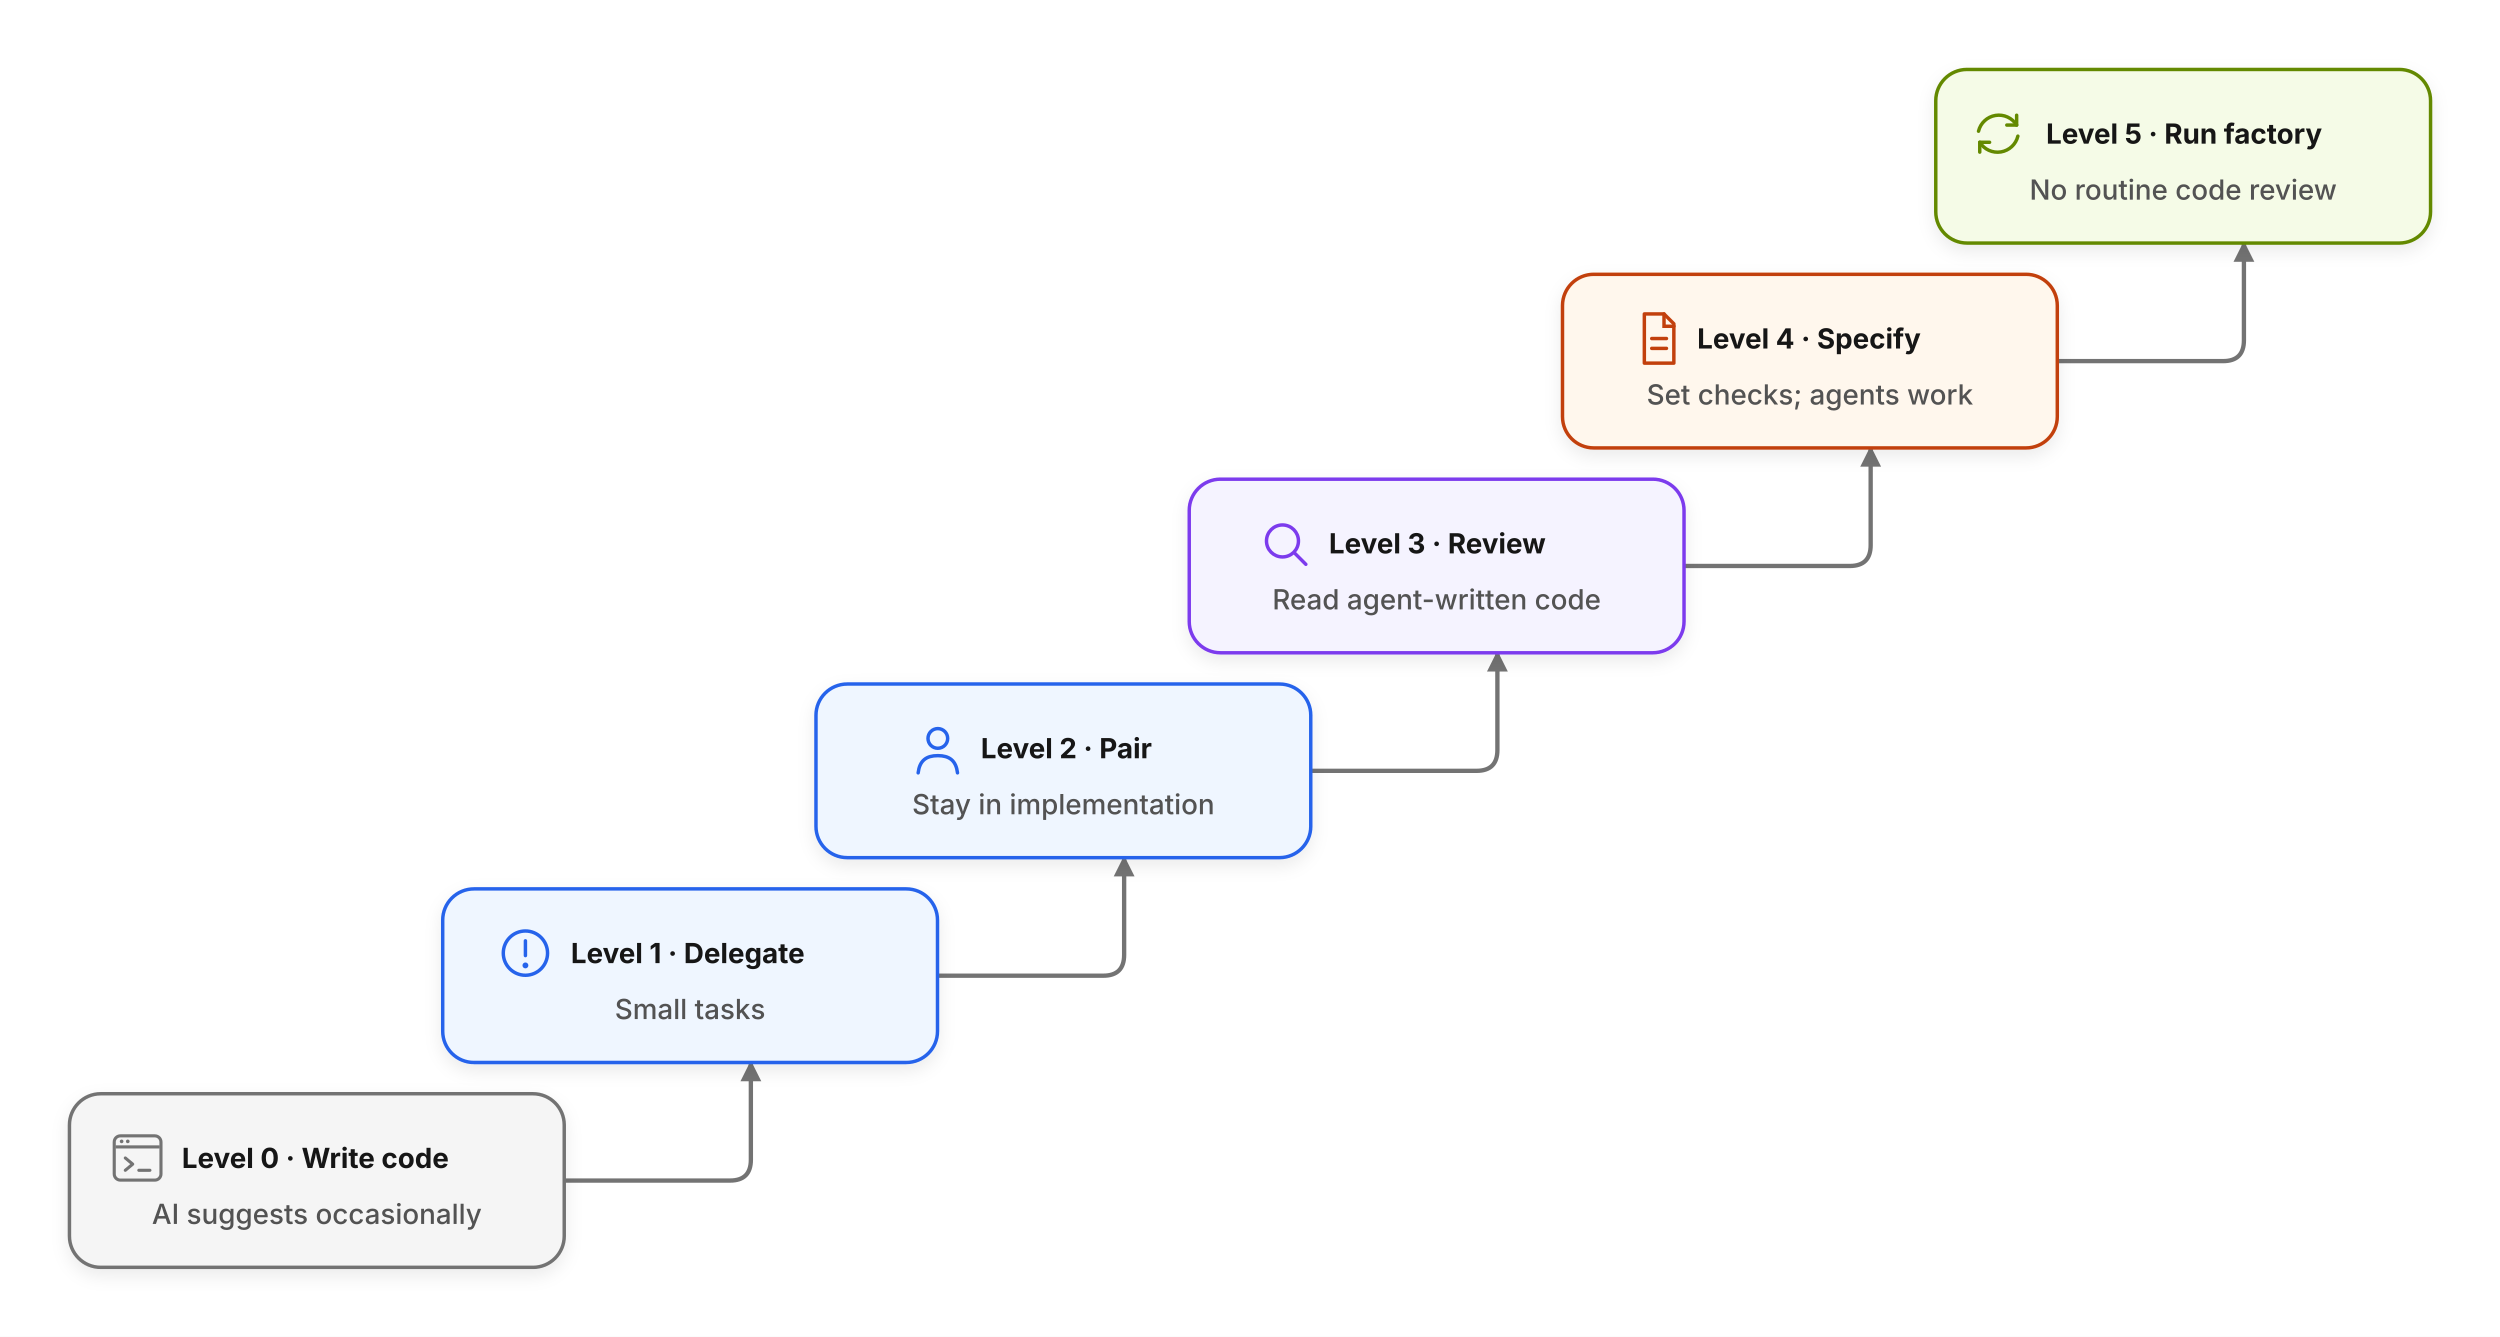
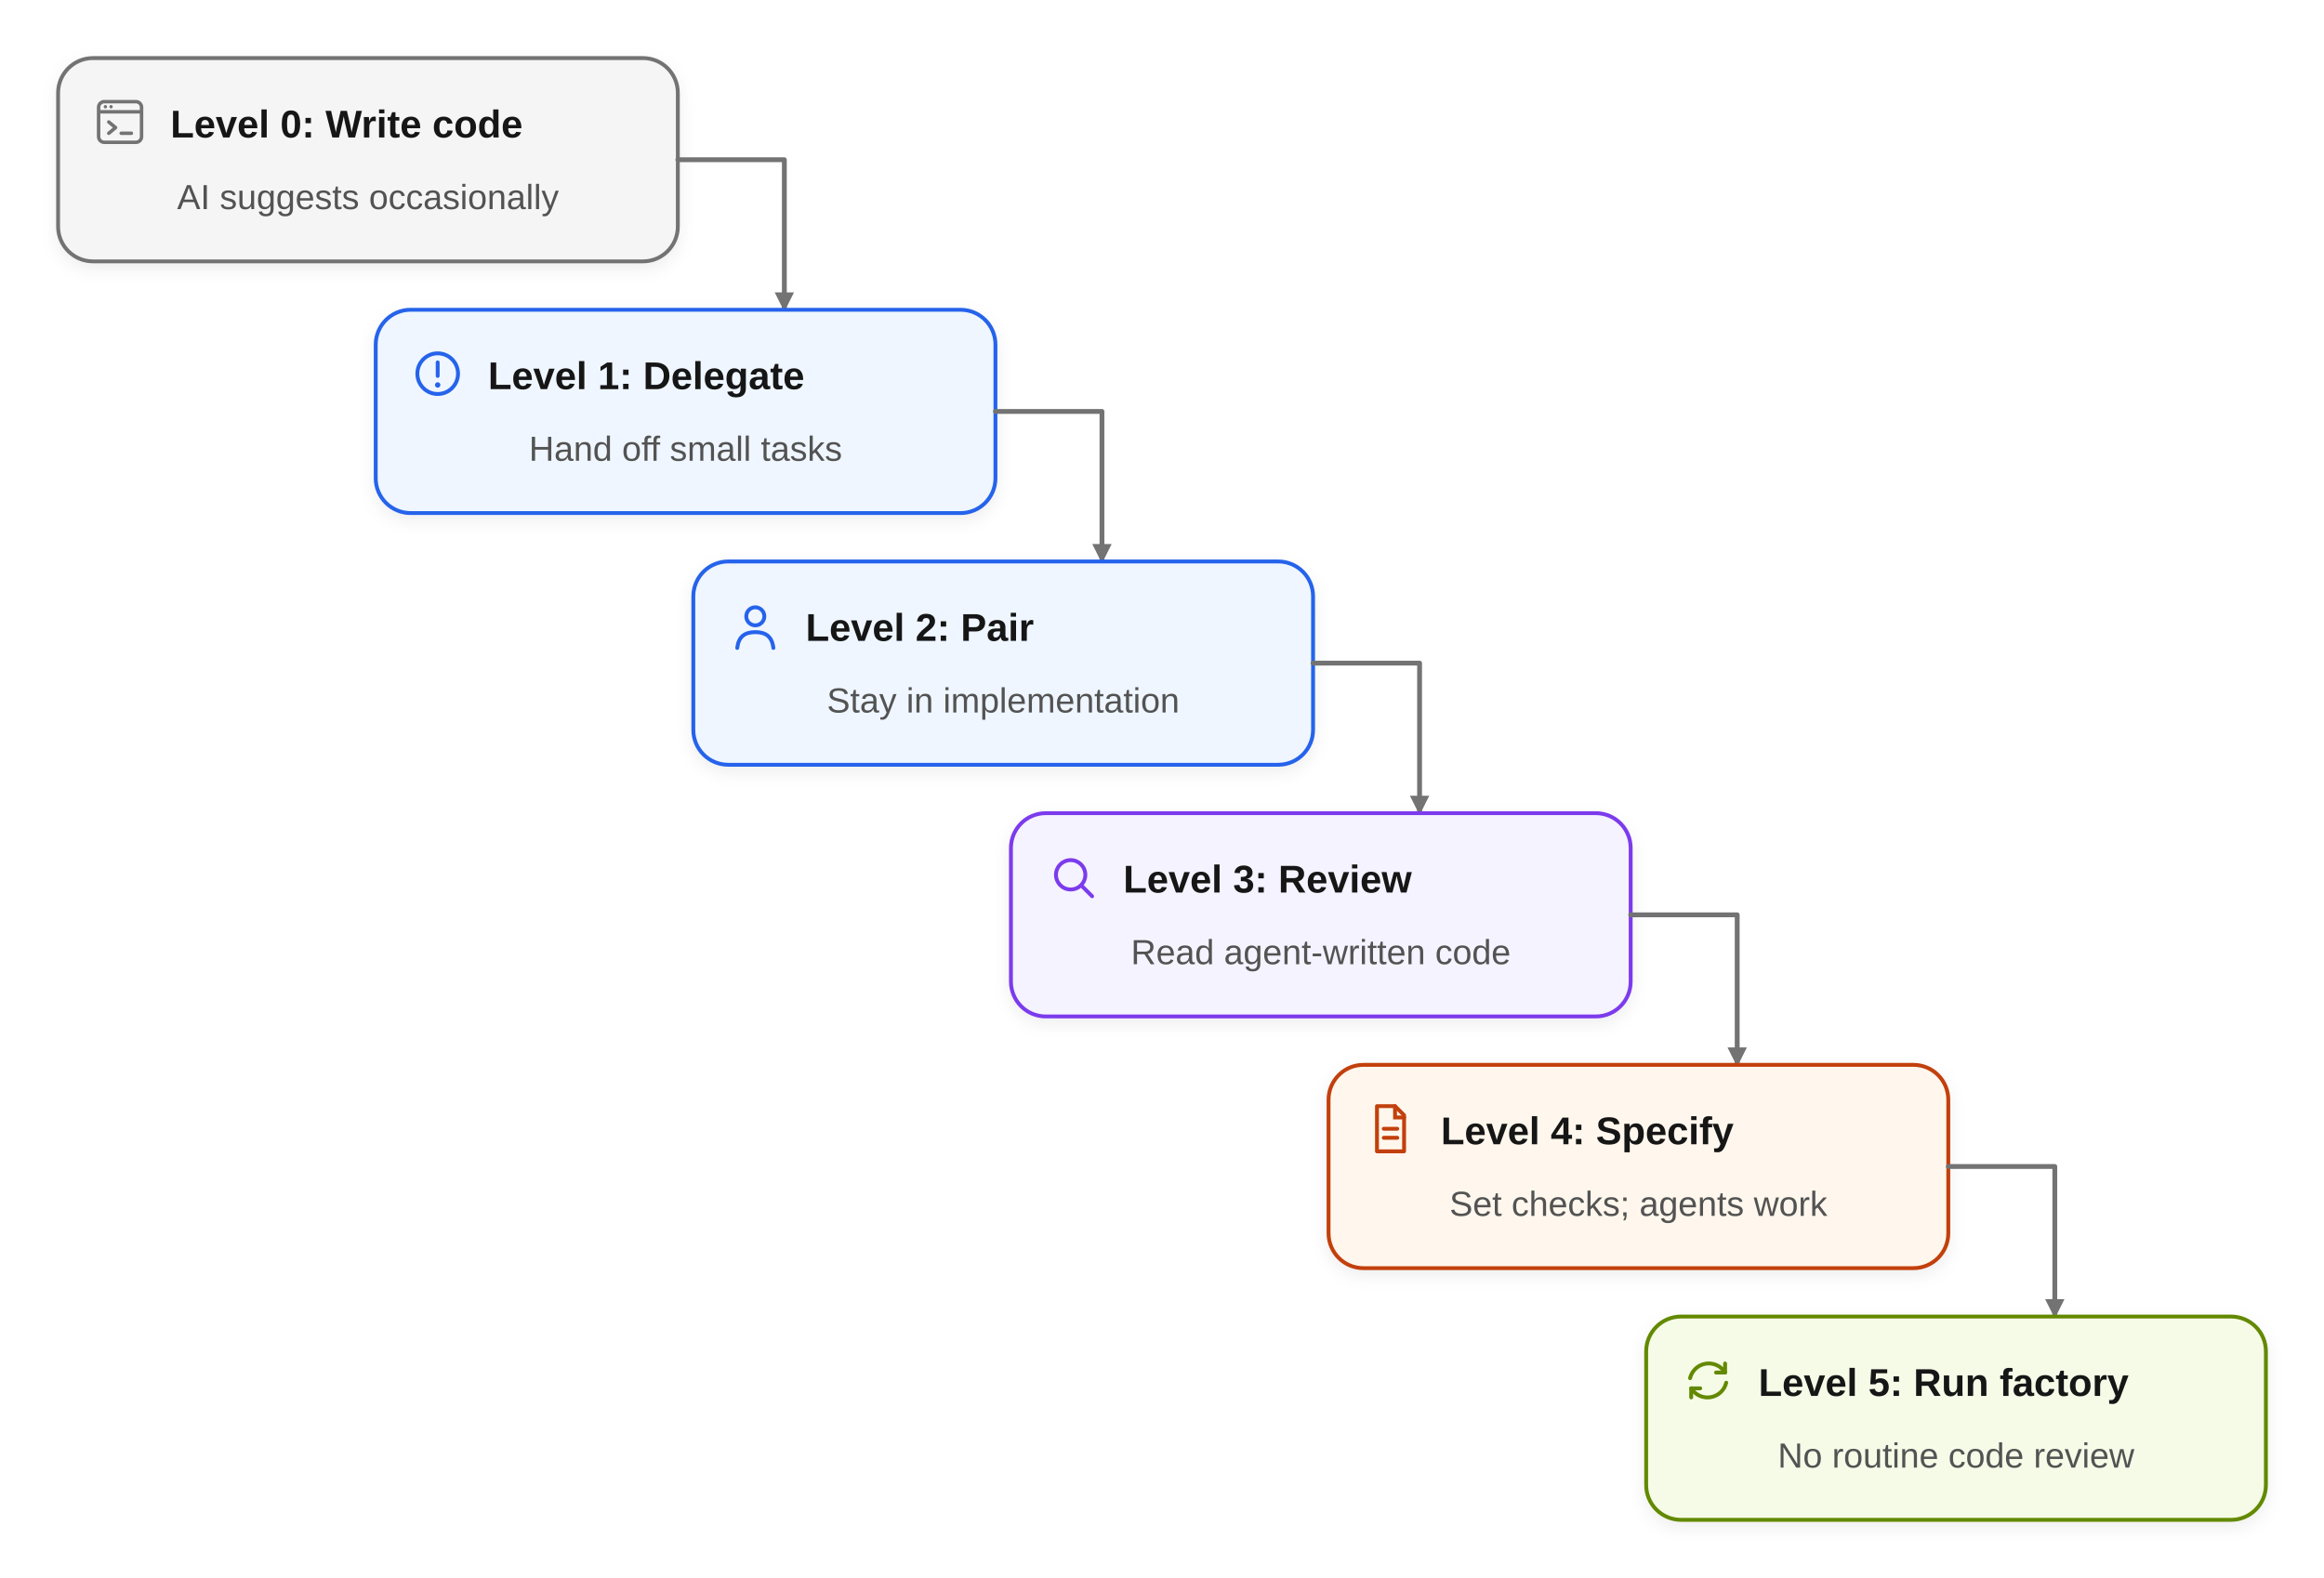
- <svg xmlns="http://www.w3.org/2000/svg" width="1440" height="770" viewBox="0 0 1440 770" role="img" aria-labelledby="title desc">
+ <svg xmlns="http://www.w3.org/2000/svg" width="1200" height="815" viewBox="0 0 1200 815" role="img" aria-labelledby="title desc">
  <defs>
-     <filter id="shadow" x="-20%" y="-20%" width="140%" height="150%">
-       <feDropShadow dx="0" dy="4" stdDeviation="5" flood-color="#000000" flood-opacity="0.08" />
-     </filter>
-     <marker id="arrow-purple" viewBox="0 0 10 10" refX="9" refY="5" markerUnits="userSpaceOnUse" markerWidth="12" markerHeight="12" orient="auto">
+     <marker id="arrow-blue" viewBox="0 0 10 10" refX="9" refY="5" markerWidth="10" markerHeight="10" markerUnits="userSpaceOnUse" orient="auto">
+       <path d="M0 0 10 5 0 10Z" fill="#2563eb" />
+     </marker>
+     <marker id="arrow-purple" viewBox="0 0 10 10" refX="9" refY="5" markerWidth="10" markerHeight="10" markerUnits="userSpaceOnUse" orient="auto">
      <path d="M0 0 10 5 0 10Z" fill="#7c3aed" />
    </marker>
-     <marker id="arrow-blue" viewBox="0 0 10 10" refX="9" refY="5" markerUnits="userSpaceOnUse" markerWidth="12" markerHeight="12" orient="auto">
-       <path d="M0 0 10 5 0 10Z" fill="#2563eb" />
-     </marker>
-     <marker id="arrow-amber" viewBox="0 0 10 10" refX="9" refY="5" markerUnits="userSpaceOnUse" markerWidth="12" markerHeight="12" orient="auto">
+     <marker id="arrow-amber" viewBox="0 0 10 10" refX="9" refY="5" markerWidth="10" markerHeight="10" markerUnits="userSpaceOnUse" orient="auto">
      <path d="M0 0 10 5 0 10Z" fill="#c2410c" />
    </marker>
-     <marker id="arrow-green" viewBox="0 0 10 10" refX="9" refY="5" markerUnits="userSpaceOnUse" markerWidth="12" markerHeight="12" orient="auto">
+     <marker id="arrow-green" viewBox="0 0 10 10" refX="9" refY="5" markerWidth="10" markerHeight="10" markerUnits="userSpaceOnUse" orient="auto">
      <path d="M0 0 10 5 0 10Z" fill="#648900" />
    </marker>
-     <marker id="arrow-red" viewBox="0 0 10 10" refX="9" refY="5" markerUnits="userSpaceOnUse" markerWidth="12" markerHeight="12" orient="auto">
-       <path d="M0 0 10 5 0 10Z" fill="#dc2626" />
-     </marker>
-     <marker id="arrow-gray" viewBox="0 0 10 10" refX="9" refY="5" markerUnits="userSpaceOnUse" markerWidth="12" markerHeight="12" orient="auto">
+     <marker id="arrow-gray" viewBox="0 0 10 10" refX="9" refY="5" markerWidth="10" markerHeight="10" markerUnits="userSpaceOnUse" orient="auto">
      <path d="M0 0 10 5 0 10Z" fill="#737373" />
    </marker>
-     <symbol id="icon-document" viewBox="0 0 24 24">
-       <path d="M6 2h8l4 4v16H6Z" fill="none" stroke="currentColor" stroke-width="2" stroke-linejoin="round" />
-       <path d="M14 2v5h4M9 12h6M9 16h6" fill="none" stroke="currentColor" stroke-width="2" stroke-linecap="round" />
+     <symbol id="icon-check" viewBox="0 0 24 24">
+       <circle cx="12" cy="12" r="9" fill="none" stroke="currentColor" stroke-width="2" />
+       <path d="m7.5 12 3 3 6-7" fill="none" stroke="currentColor" stroke-width="2" stroke-linecap="round" stroke-linejoin="round" />
    </symbol>
    <symbol id="icon-issue" viewBox="0 0 24 24">
      <circle cx="12" cy="12" r="9" fill="none" stroke="currentColor" stroke-width="2" />
      <path d="M12 7v6" stroke="currentColor" stroke-width="2" stroke-linecap="round" />
      <circle cx="12" cy="17" r="1.2" fill="currentColor" />
+     </symbol>
+     <symbol id="icon-pull-request" viewBox="0 0 24 24">
+       <circle cx="6" cy="5" r="2.5" fill="none" stroke="currentColor" stroke-width="2" />
+       <circle cx="6" cy="19" r="2.5" fill="none" stroke="currentColor" stroke-width="2" />
+       <circle cx="18" cy="19" r="2.5" fill="none" stroke="currentColor" stroke-width="2" />
+       <path d="M6 7.5v9M15 5h1a2 2 0 0 1 2 2v9.5M13 2l3 3-3 3" fill="none" stroke="currentColor" stroke-width="2" stroke-linecap="round" stroke-linejoin="round" />
+     </symbol>
+     <symbol id="icon-robot" viewBox="0 0 24 24">
+       <path d="M12 5V2.5" fill="none" stroke="currentColor" stroke-width="1.8" stroke-linecap="round" />
+       <circle cx="12" cy="2.5" r="1" fill="currentColor" />
+       <rect x="4" y="5" width="16" height="15" rx="3" fill="none" stroke="currentColor" stroke-width="1.8" />
+       <path d="M4 10H2.5v5H4M20 10h1.5v5H20" fill="none" stroke="currentColor" stroke-width="1.8" stroke-linecap="round" stroke-linejoin="round" />
+       <circle cx="9" cy="11" r="1.3" fill="currentColor" />
+       <circle cx="15" cy="11" r="1.3" fill="currentColor" />
+       <path d="M8.5 16h7" fill="none" stroke="currentColor" stroke-width="1.8" stroke-linecap="round" />
+     </symbol>
+     <symbol id="icon-document" viewBox="0 0 24 24">
+       <path d="M6 2h8l4 4v16H6Z" fill="none" stroke="currentColor" stroke-width="2" stroke-linejoin="round" />
+       <path d="M14 2v5h4M9 12h6M9 16h6" fill="none" stroke="currentColor" stroke-width="2" stroke-linecap="round" />
    </symbol>
    <symbol id="icon-search" viewBox="0 0 24 24">
      <circle cx="11" cy="11" r="6.5" fill="none" stroke="currentColor" stroke-width="2" />
      <path d="m16 16 4.5 4.5" fill="none" stroke="currentColor" stroke-width="2" stroke-linecap="round" />
    </symbol>
    <symbol id="icon-terminal" viewBox="0 0 24 24">
      <rect x="2.5" y="3" width="19" height="18" rx="2.5" fill="none" stroke="currentColor" stroke-width="1.8" />
      <path d="M3 7.5h18" fill="none" stroke="currentColor" stroke-width="1.8" />
      <circle cx="5.5" cy="5.25" r=".75" fill="currentColor" />
      <circle cx="8" cy="5.25" r=".75" fill="currentColor" />
      <path d="m7 12 3 2.5-3 2.5M12.5 17h4.5" fill="none" stroke="currentColor" stroke-width="1.8" stroke-linecap="round" stroke-linejoin="round" />
    </symbol>
    <symbol id="icon-user" viewBox="0 0 24 24">
      <circle cx="12" cy="8" r="4" fill="none" stroke="currentColor" stroke-width="2" />
      <path d="M4 22c.6-5 3.3-7 8-7s7.4 2 8 7" fill="none" stroke="currentColor" stroke-width="2" stroke-linecap="round" />
    </symbol>
    <symbol id="icon-workflow" viewBox="0 0 24 24">
      <path d="M4 11A8.5 8.5 0 0 1 19.5 8.5" fill="none" stroke="currentColor" stroke-width="2" stroke-linecap="round" />
      <path d="M19.5 4.5v4h-4" fill="none" stroke="currentColor" stroke-width="2" stroke-linecap="round" stroke-linejoin="round" />
      <path d="M20 13A8.5 8.5 0 0 1 4.5 15.5" fill="none" stroke="currentColor" stroke-width="2" stroke-linecap="round" />
      <path d="M4.5 19.5v-4h4" fill="none" stroke="currentColor" stroke-width="2" stroke-linecap="round" stroke-linejoin="round" />
    </symbol>
-     <style>
-       text { font-family: "Inter", system-ui, -apple-system, BlinkMacSystemFont, "Segoe UI", sans-serif; fill: #171717; }
-       symbol [stroke] { vector-effect: non-scaling-stroke; }
-       .node rect { stroke-width: 2; }
-       .node-boundary rect { stroke-width: 2; stroke-dasharray: 8 8; }
-       .boundary-title { font-size: 16px; font-weight: 750; text-anchor: start; }
-       .node-title { font-weight: 750; text-anchor: middle; }
-       .node-title.icon-copy { text-anchor: start; }
-       .node-subtitle { font-weight: 500; fill: #525252; text-anchor: middle; }
-       .eyebrow { font-weight: 750; letter-spacing: 1px; fill: #525252; text-anchor: middle; }
-       .mention-icon { font-size: 27px; font-weight: 750; text-anchor: middle; }
-       .standalone-mention { font-size: 52px; font-weight: 750; text-anchor: middle; }
-       .icon-node-title { font-size: 16px; font-weight: 750; text-anchor: middle; }
-       .edge { fill: none; stroke-width: 2.5; stroke-linecap: round; stroke-linejoin: round; }
-       .edge-label rect { stroke-width: 2; }
-       .edge-label text { font-size: 14px; font-weight: 750; text-anchor: middle; dominant-baseline: central; }
-       .divider { stroke: #d4d4d4; stroke-width: 2; stroke-dasharray: 6 8; stroke-linecap: round; }
-       .center-annotation { fill: #f5f5f5; stroke: none; }
-       .center-title { font-weight: 800; letter-spacing: 0.08em; fill: #404040; text-anchor: middle; }
-       .center-detail { font-weight: 600; fill: #525252; text-anchor: middle; }
-     </style>
+     <symbol id="icon-browser" viewBox="0 0 32 22">
+       <rect x="1" y="1.5" width="30" height="19" rx="2.25" fill="none" stroke="currentColor" stroke-width="2.67" />
+       <path d="M1.5 6.5h29" fill="none" stroke="currentColor" stroke-width="2.67" />
+       <circle cx="4" cy="4" r=".48" fill="currentColor" />
+       <circle cx="6.2" cy="4" r=".48" fill="currentColor" />
+       <circle cx="8.4" cy="4" r=".48" fill="currentColor" />
+       <rect x="12" y="3.3" width="15" height="1.5" rx=".75" fill="currentColor" opacity=".35" />
+     </symbol>
+     <filter id="shadow" x="-20%" y="-20%" width="140%" height="150%">
+       <feDropShadow dx="0" dy="3" stdDeviation="4" flood-opacity="0.07" />
+     </filter>
+     <style>text{font-family:"Segoe UI",Arial,sans-serif;fill:#171717}symbol [stroke]{vector-effect:non-scaling-stroke}</style>
  </defs>
-   <rect width="1440" height="770" fill="#ffffff" />
-   <path class="edge" d="M325 680H420.5Q432.5 680 432.5 668V612" stroke="#737373" marker-end="url(#arrow-gray)" />
-   <path class="edge" d="M540 562H635.5Q647.5 562 647.5 550V494" stroke="#737373" marker-end="url(#arrow-gray)" />
-   <path class="edge" d="M755 444H850.5Q862.5 444 862.5 432V376" stroke="#737373" marker-end="url(#arrow-gray)" />
-   <path class="edge" d="M970 326H1065.5Q1077.5 326 1077.5 314V258" stroke="#737373" marker-end="url(#arrow-gray)" />
-   <path class="edge" d="M1185 208H1280.5Q1292.5 208 1292.5 196V140" stroke="#737373" marker-end="url(#arrow-gray)" />
-   <g class="node node-gray" transform="translate(40 630)" filter="url(#shadow)">
-     <rect width="285" height="100" rx="18" fill="#f5f5f5" stroke="#737373" />
-     <use href="#icon-terminal" x="22.26" y="20" width="34" height="34" color="#737373" />
-     <text class="node-title icon-copy" x="64.72" y="42.76" font-size="16">Level 0 · Write code</text>
-     <text class="node-subtitle" x="142.5" y="75" font-size="16">AI suggests occasionally</text>
+   <rect width="1200" height="815" fill="white" />
+   <g transform="translate(30 30)" filter="url(#shadow)">
+     <rect width="320" height="105" rx="18" fill="#f5f5f5" stroke="#737373" stroke-width="2" />
+     <use href="#icon-terminal" x="18" y="19" width="28" height="28" color="#737373" />
+     <text x="58" y="41" font-size="20" font-weight="600">Level 0: Write code</text>
+     <text x="160" y="78" text-anchor="middle" font-size="18" style="fill:#525252">AI suggests occasionally</text>
  </g>
-   <g class="node node-blue" transform="translate(255 512)" filter="url(#shadow)">
-     <rect width="285" height="100" rx="18" fill="#eff6ff" stroke="#2563eb" />
-     <use href="#icon-issue" x="30.64" y="20" width="34" height="34" color="#2563eb" />
-     <text class="node-title icon-copy" x="73.81" y="42.76" font-size="16">Level 1 · Delegate</text>
-     <text class="node-subtitle" x="142.5" y="75" font-size="16">Small tasks</text>
+   <path d="M350 82.5H405V160" fill="none" stroke="#737373" stroke-width="2.5" stroke-linecap="round" stroke-linejoin="round" marker-end="url(#arrow-gray)" />
+   <g transform="translate(194 160)" filter="url(#shadow)">
+     <rect width="320" height="105" rx="18" fill="#eff6ff" stroke="#2563eb" stroke-width="2" />
+     <use href="#icon-issue" x="18" y="19" width="28" height="28" color="#2563eb" />
+     <text x="58" y="41" font-size="20" font-weight="600">Level 1: Delegate</text>
+     <text x="160" y="78" text-anchor="middle" font-size="18" style="fill:#525252">Hand off small tasks</text>
  </g>
-   <g class="node node-blue" transform="translate(470 394)" filter="url(#shadow)">
-     <rect width="285" height="100" rx="18" fill="#eff6ff" stroke="#2563eb" />
-     <use href="#icon-user" x="53.19" y="20" width="34" height="34" color="#2563eb" />
-     <text class="node-title icon-copy" x="94.94" y="42.76" font-size="16">Level 2 · Pair</text>
-     <text class="node-subtitle" x="142.5" y="75" font-size="16">Stay in implementation</text>
+   <path d="M514 212.5H569V290" fill="none" stroke="#737373" stroke-width="2.5" stroke-linecap="round" stroke-linejoin="round" marker-end="url(#arrow-gray)" />
+   <g transform="translate(358 290)" filter="url(#shadow)">
+     <rect width="320" height="105" rx="18" fill="#eff6ff" stroke="#2563eb" stroke-width="2" />
+     <use href="#icon-user" x="18" y="19" width="28" height="28" color="#2563eb" />
+     <text x="58" y="41" font-size="20" font-weight="600">Level 2: Pair</text>
+     <text x="160" y="78" text-anchor="middle" font-size="18" style="fill:#525252">Stay in implementation</text>
  </g>
-   <g class="node node-purple" transform="translate(685 276)" filter="url(#shadow)">
-     <rect width="285" height="100" rx="18" fill="#f5f3ff" stroke="#7c3aed" />
-     <use href="#icon-search" x="38.12" y="20" width="34" height="34" color="#7c3aed" />
-     <text class="node-title icon-copy" x="80.45" y="42.76" font-size="16">Level 3 · Review</text>
-     <text class="node-subtitle" x="142.5" y="75" font-size="16">Read agent-written code</text>
+   <path d="M678 342.5H733V420" fill="none" stroke="#737373" stroke-width="2.5" stroke-linecap="round" stroke-linejoin="round" marker-end="url(#arrow-gray)" />
+   <g transform="translate(522 420)" filter="url(#shadow)">
+     <rect width="320" height="105" rx="18" fill="#f5f3ff" stroke="#7c3aed" stroke-width="2" />
+     <use href="#icon-search" x="18" y="19" width="28" height="28" color="#7c3aed" />
+     <text x="58" y="41" font-size="20" font-weight="600">Level 3: Review</text>
+     <text x="160" y="78" text-anchor="middle" font-size="18" style="fill:#525252">Read agent-written code</text>
  </g>
-   <g class="node node-amber" transform="translate(900 158)" filter="url(#shadow)">
-     <rect width="285" height="100" rx="18" fill="#fff7ed" stroke="#c2410c" />
-     <use href="#icon-document" x="38.64" y="20" width="34" height="34" color="#c2410c" />
-     <text class="node-title icon-copy" x="77.56" y="42.76" font-size="16">Level 4 · Specify</text>
-     <text class="node-subtitle" x="142.5" y="75" font-size="16">Set checks; agents work</text>
+   <path d="M842 472.5H897V550" fill="none" stroke="#737373" stroke-width="2.5" stroke-linecap="round" stroke-linejoin="round" marker-end="url(#arrow-gray)" />
+   <g transform="translate(686 550)" filter="url(#shadow)">
+     <rect width="320" height="105" rx="18" fill="#fff7ed" stroke="#c2410c" stroke-width="2" />
+     <use href="#icon-document" x="18" y="19" width="28" height="28" color="#c2410c" />
+     <text x="58" y="41" font-size="20" font-weight="600">Level 4: Specify</text>
+     <text x="160" y="78" text-anchor="middle" font-size="18" style="fill:#525252">Set checks; agents work</text>
  </g>
-   <g class="node node-green" transform="translate(1115 40)" filter="url(#shadow)">
-     <rect width="285" height="100" rx="18" fill="#f5fbe7" stroke="#648900" />
-     <use href="#icon-workflow" x="18.96" y="20" width="34" height="34" color="#648900" />
-     <text class="node-title icon-copy" x="63.53" y="42.76" font-size="16">Level 5 · Run factory</text>
-     <text class="node-subtitle" x="142.5" y="75" font-size="16">No routine code review</text>
+   <path d="M1006 602.5H1061V680" fill="none" stroke="#737373" stroke-width="2.5" stroke-linecap="round" stroke-linejoin="round" marker-end="url(#arrow-gray)" />
+   <g transform="translate(850 680)" filter="url(#shadow)">
+     <rect width="320" height="105" rx="18" fill="#f5fbe7" stroke="#648900" stroke-width="2" />
+     <use href="#icon-workflow" x="18" y="19" width="28" height="28" color="#648900" />
+     <text x="58" y="41" font-size="20" font-weight="600">Level 5: Run factory</text>
+     <text x="160" y="78" text-anchor="middle" font-size="18" style="fill:#525252">No routine code review</text>
  </g>
</svg>
